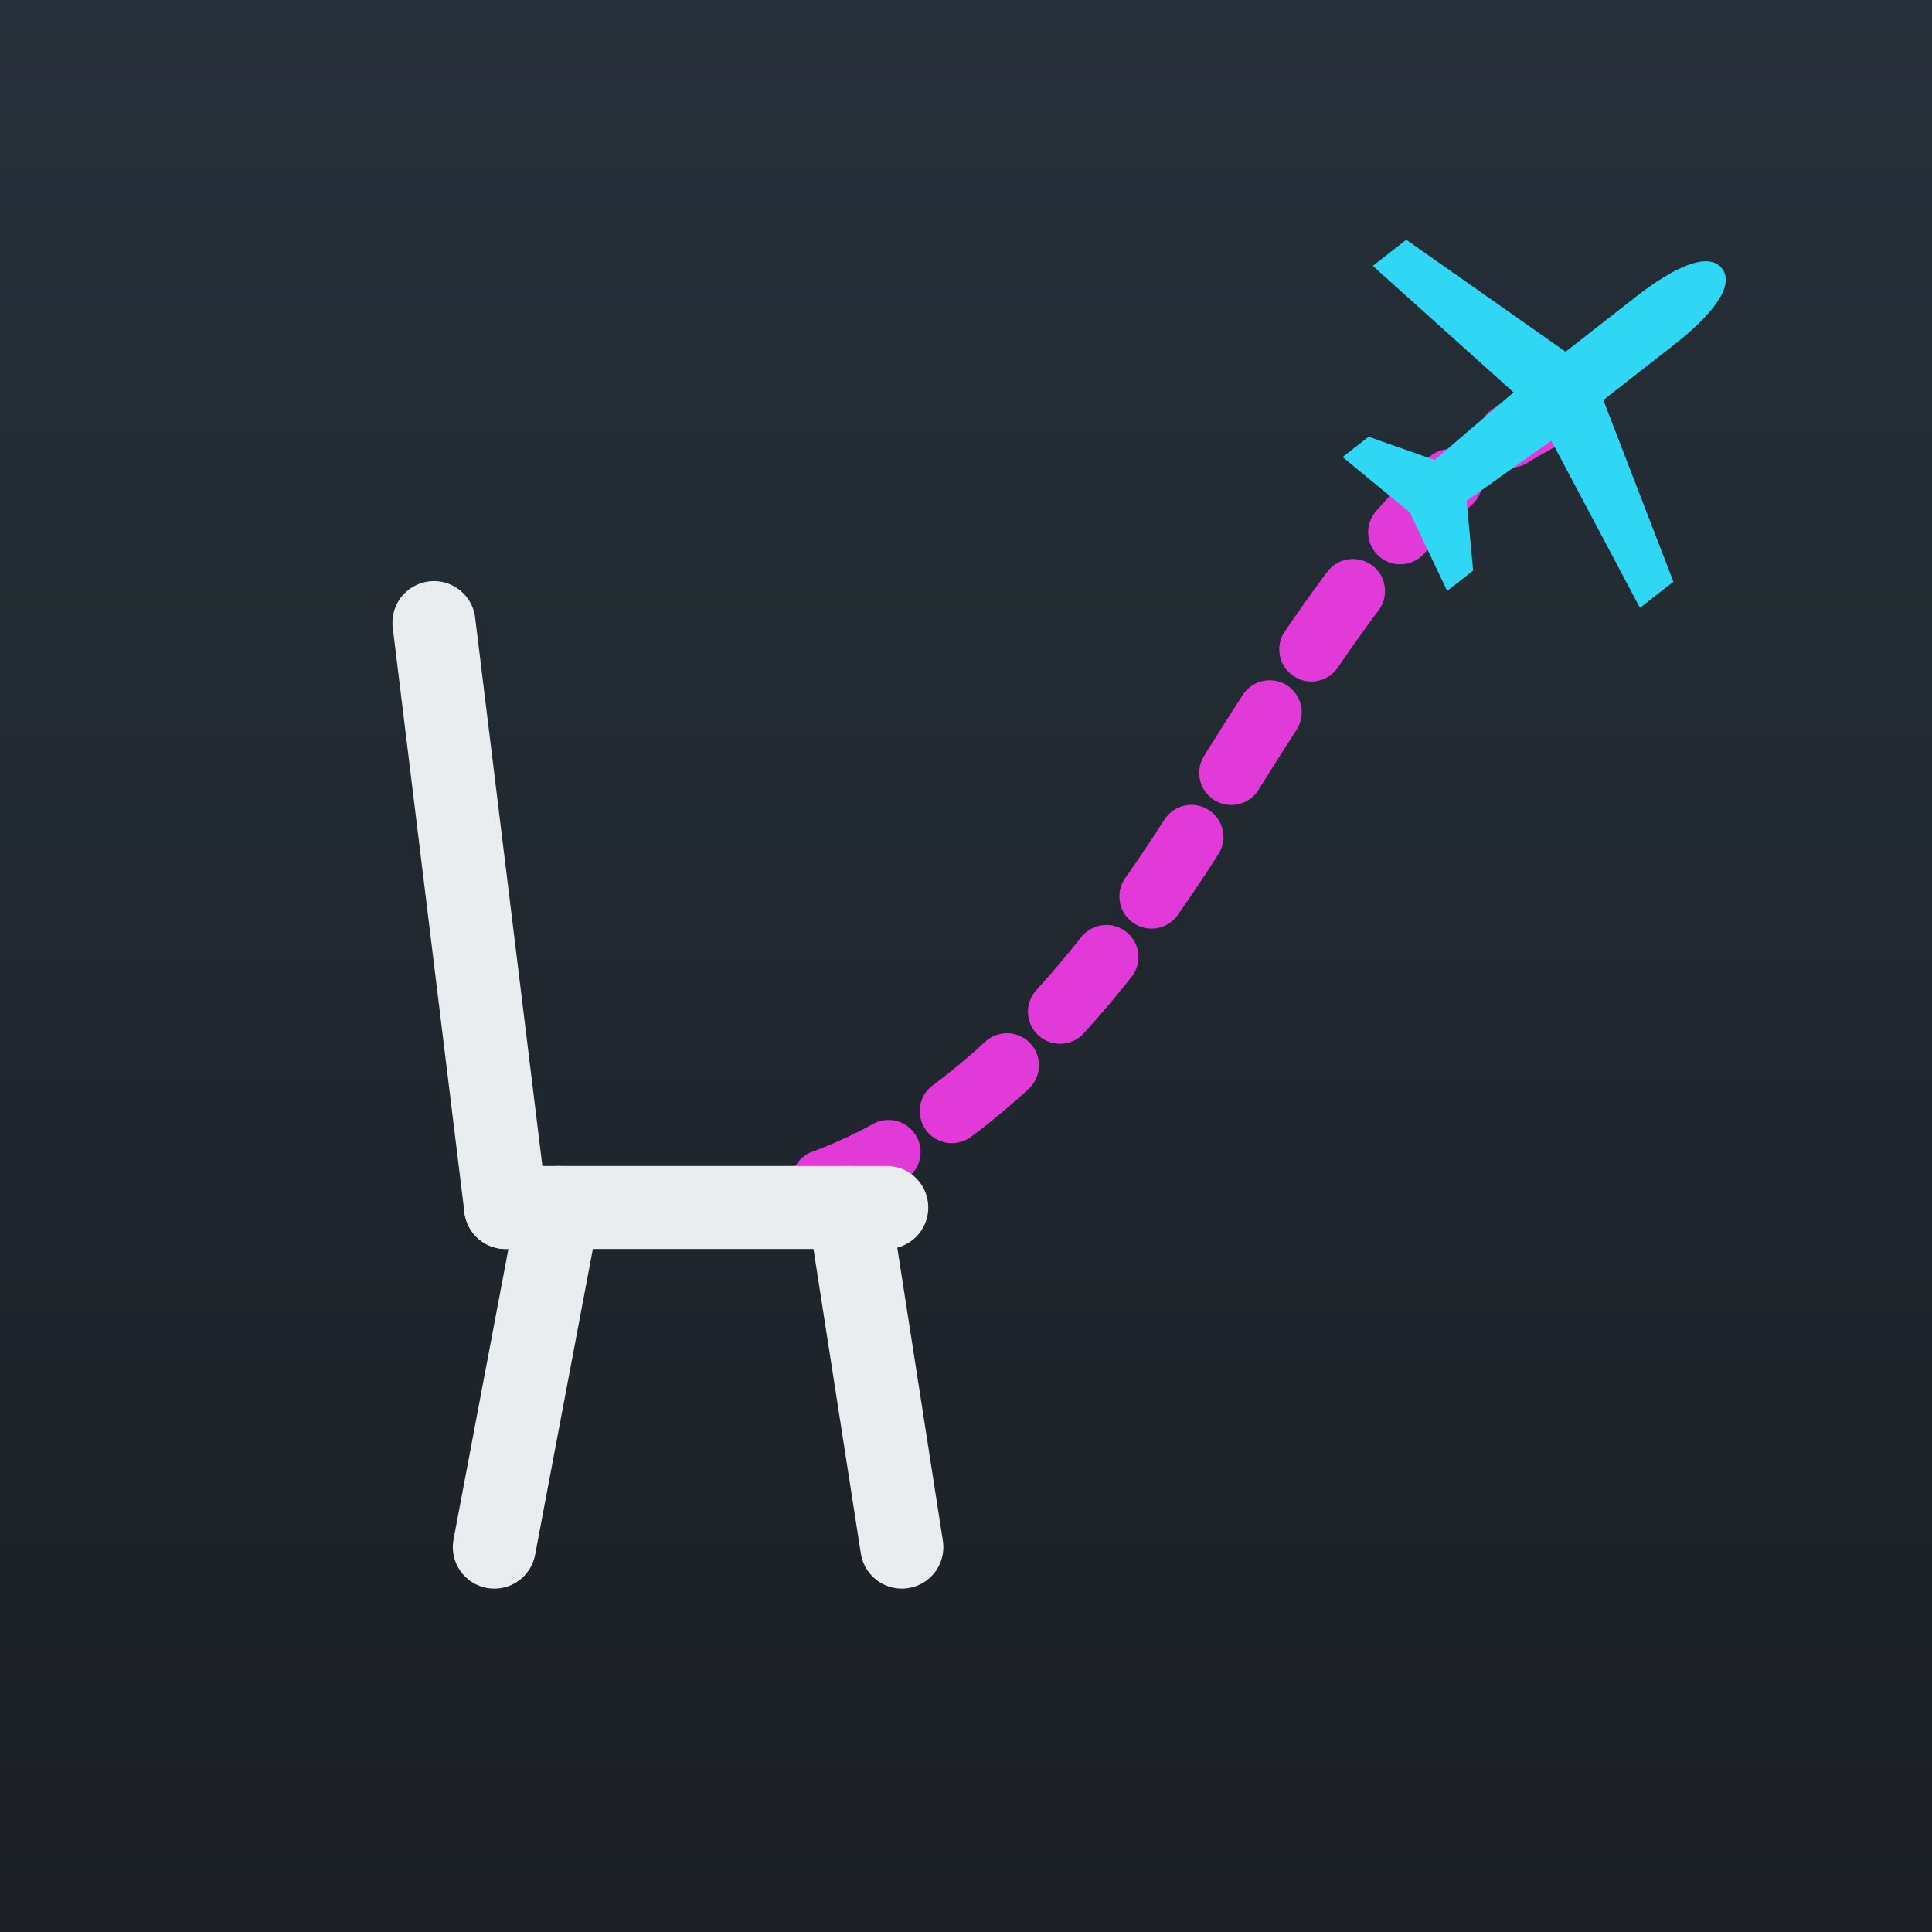
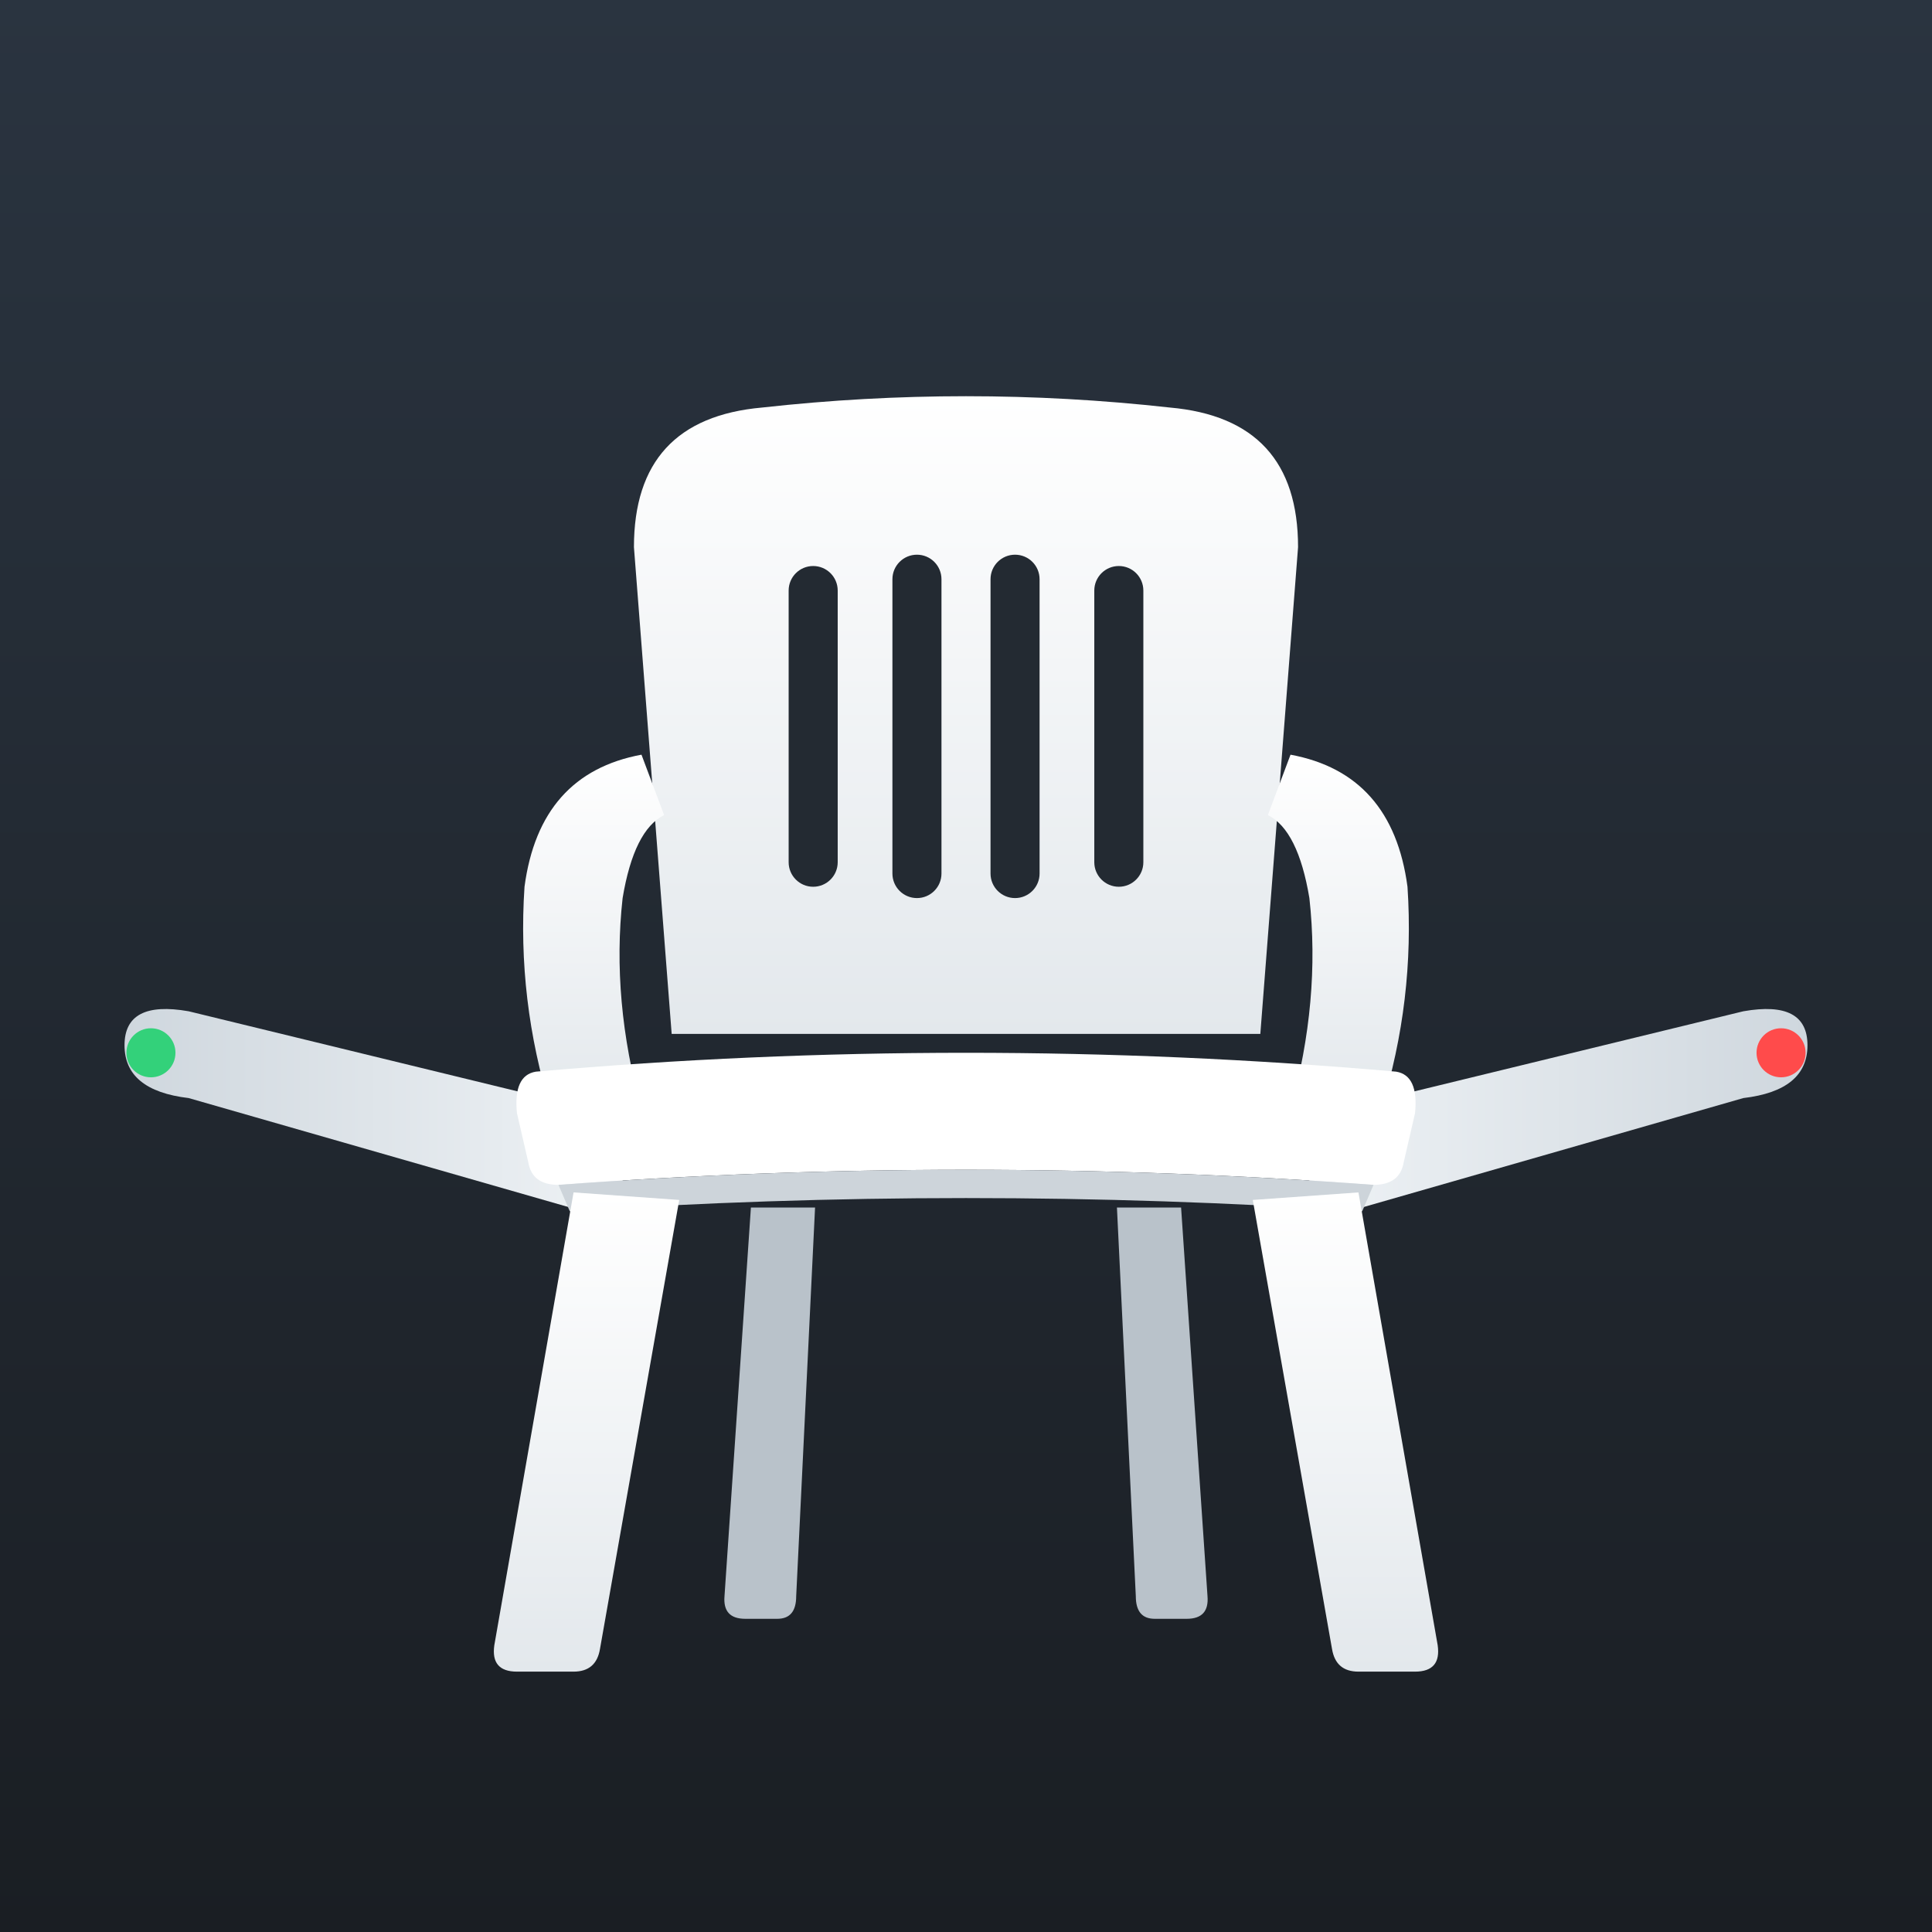
<svg xmlns="http://www.w3.org/2000/svg" viewBox="0 0 1024 1024" width="1024" height="1024">
-   <rect x="0" y="0" width="1024" height="1024" fill="#1f2328" />
  <defs>
-     <linearGradient id="sky" x1="0" y1="0" x2="0" y2="1">
-       <stop offset="0" stop-color="#26303a" />
-       <stop offset="1" stop-color="#1b1f24" />
+     <linearGradient id="bg" x1="0" y1="0" x2="0" y2="1">
+       <stop offset="0" stop-color="#2a3440" />
+       <stop offset="1" stop-color="#1a1e23" />
+     </linearGradient>
+     <linearGradient id="plastic" x1="0" y1="0" x2="0" y2="1">
+       <stop offset="0" stop-color="#ffffff" />
+       <stop offset="1" stop-color="#e3e8ec" />
+     </linearGradient>
+     <linearGradient id="wingL" x1="1" y1="0" x2="0" y2="0">
+       <stop offset="0" stop-color="#eef2f5" />
+       <stop offset="1" stop-color="#cfd7de" />
+     </linearGradient>
+     <linearGradient id="wingR" x1="0" y1="0" x2="1" y2="0">
+       <stop offset="0" stop-color="#eef2f5" />
+       <stop offset="1" stop-color="#cfd7de" />
    </linearGradient>
  </defs>
-   <rect x="0" y="0" width="1024" height="1024" fill="url(#sky)" />
-   <path d="M 360 640 C 470 640, 560 560, 640 430 S 760 250, 820 220" fill="none" stroke="#e23ad8" stroke-width="34" stroke-linecap="round" stroke-dasharray="38 40" />
-   <g transform="translate(826 210) rotate(52) scale(1.25)" fill="#2fd7f5">
-     <path d="M0,-88 C10,-88 13,-70 13,-52 L13,-14 L92,10 L92,28 L13,14 L11,58 L36,74 L36,88 L0,80 L-36,88 L-36,74 L-11,58 L-13,14 L-92,28 L-92,10 L-13,-14 L-13,-52 C-13,-70 -10,-88 0,-88 Z" />
+   <rect x="0" y="0" width="1024" height="1024" fill="url(#bg)" />
+   <path d="M 330 592 L 100 536 Q 66 530 66 554 Q 66 578 100 582 L 330 648 Z" fill="url(#wingL)" />
+   <path d="M 694 592 L 924 536 Q 958 530 958 554 Q 958 578 924 582 L 694 648 Z" fill="url(#wingR)" />
+   <circle cx="80" cy="558" r="13" fill="#33d17a" />
+   <circle cx="944" cy="558" r="13" fill="#ff4b4b" />
+   <path d="M 398 640 L 384 846 Q 383 858 395 858 L 412 858 Q 422 858 422 846 L 432 640 Z" fill="#b9c2ca" />
+   <path d="M 626 640 L 640 846 Q 641 858 629 858 L 612 858 Q 602 858 602 846 L 592 640 Z" fill="#b9c2ca" />
+   <path d="M 336 290 Q 336 222 404 216 Q 512 204 620 216 Q 688 222 688 290 L 668 548 L 356 548 Z" fill="url(#plastic)" />
+   <g fill="#232a32">
+     <rect x="418" y="300" width="26" height="170" rx="13" />
+     <rect x="473" y="294" width="26" height="182" rx="13" />
+     <rect x="525" y="294" width="26" height="182" rx="13" />
+     <rect x="580" y="300" width="26" height="170" rx="13" />
  </g>
-   <g fill="none" stroke="#e9edf0" stroke-width="44" stroke-linecap="round" stroke-linejoin="round">
-     <path d="M 230 330 L 268 640" />
-     <path d="M 268 640 L 470 640" />
-     <path d="M 296 640 L 262 820" />
-     <path d="M 450 640 L 478 820" />
-   </g>
+   <path d="M 340 400 Q 286 410 278 470 Q 274 530 292 588 L 340 588 Q 324 530 330 476 Q 336 440 352 432 Z" fill="url(#plastic)" />
+   <path d="M 684 400 Q 738 410 746 470 Q 750 530 732 588 L 684 588 Q 700 530 694 476 Q 688 440 672 432 Z" fill="url(#plastic)" />
+   <path d="M 284 568 Q 512 548 740 568 Q 752 570 750 590 L 744 616 Q 742 628 728 628 Q 512 612 296 628 Q 282 628 280 616 L 274 590 Q 272 570 284 568 Z" fill="#ffffff" />
+   <path d="M 296 628 Q 512 612 728 628 L 722 642 Q 512 628 302 642 Z" fill="#cdd4da" />
+   <path d="M 304 632 L 262 872 Q 260 886 274 886 L 304 886 Q 316 886 318 874 L 360 636 Z" fill="url(#plastic)" />
+   <path d="M 720 632 L 762 872 Q 764 886 750 886 L 720 886 Q 708 886 706 874 L 664 636 Z" fill="url(#plastic)" />
</svg>
